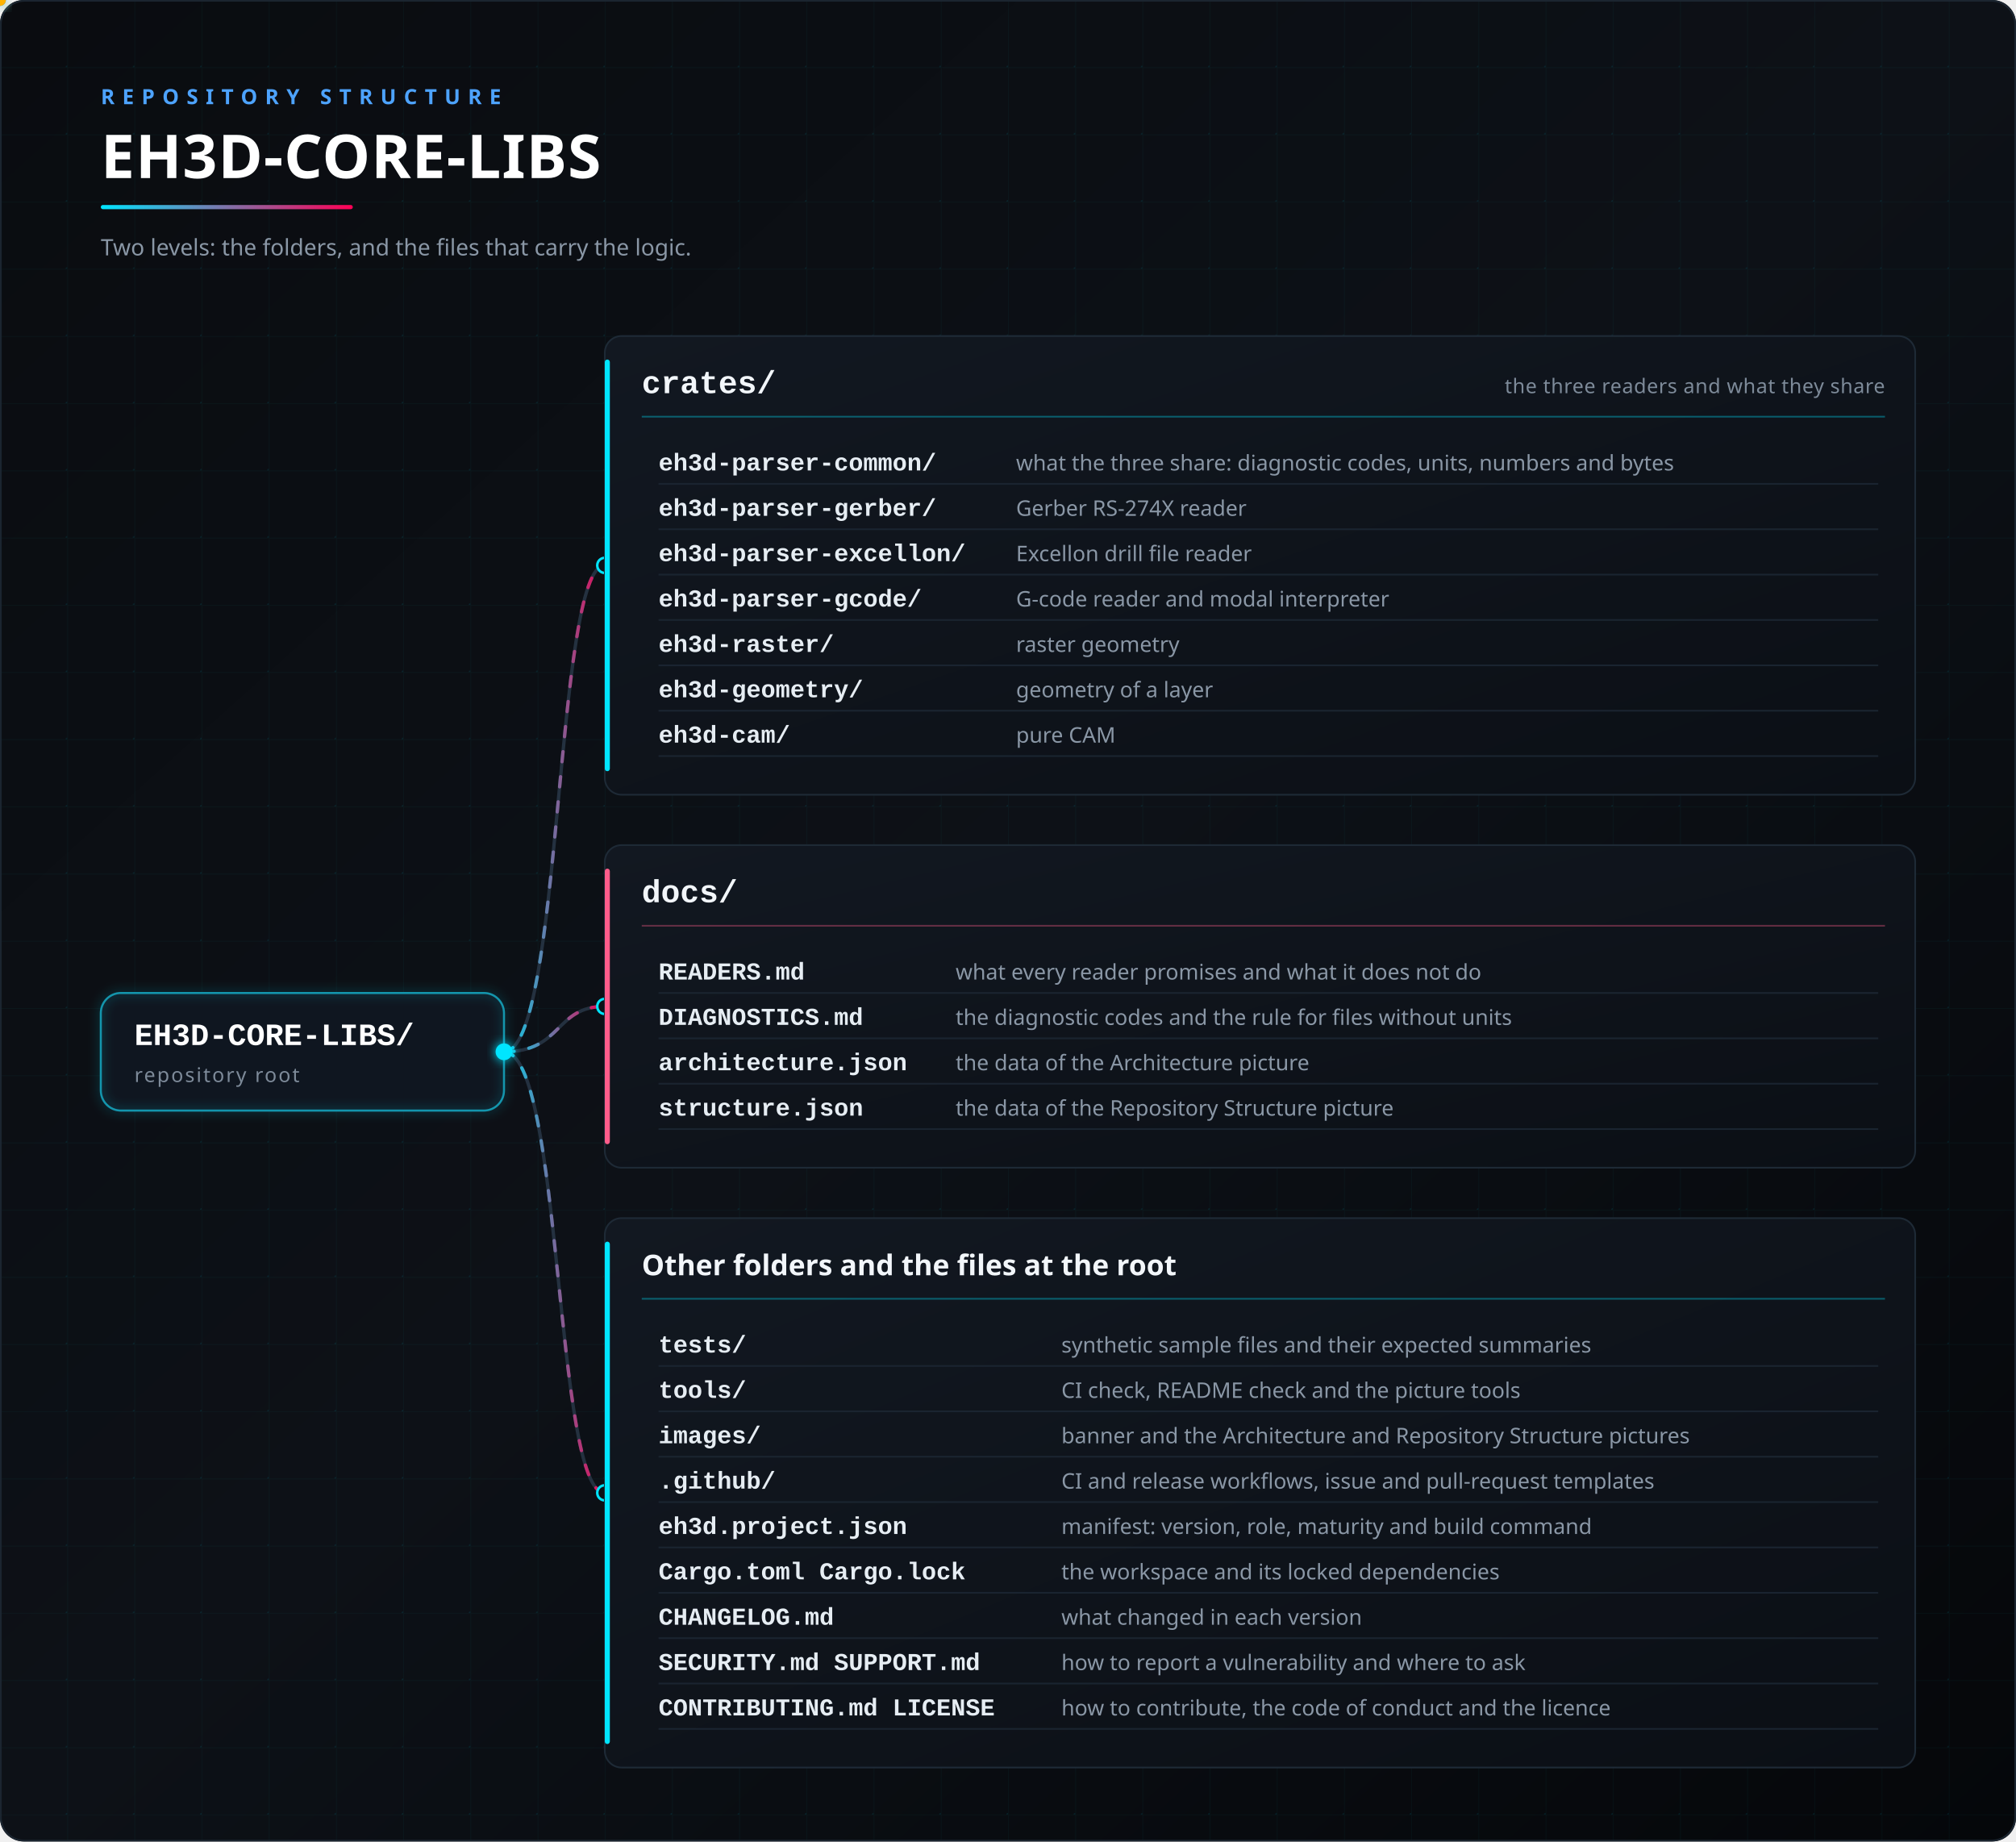
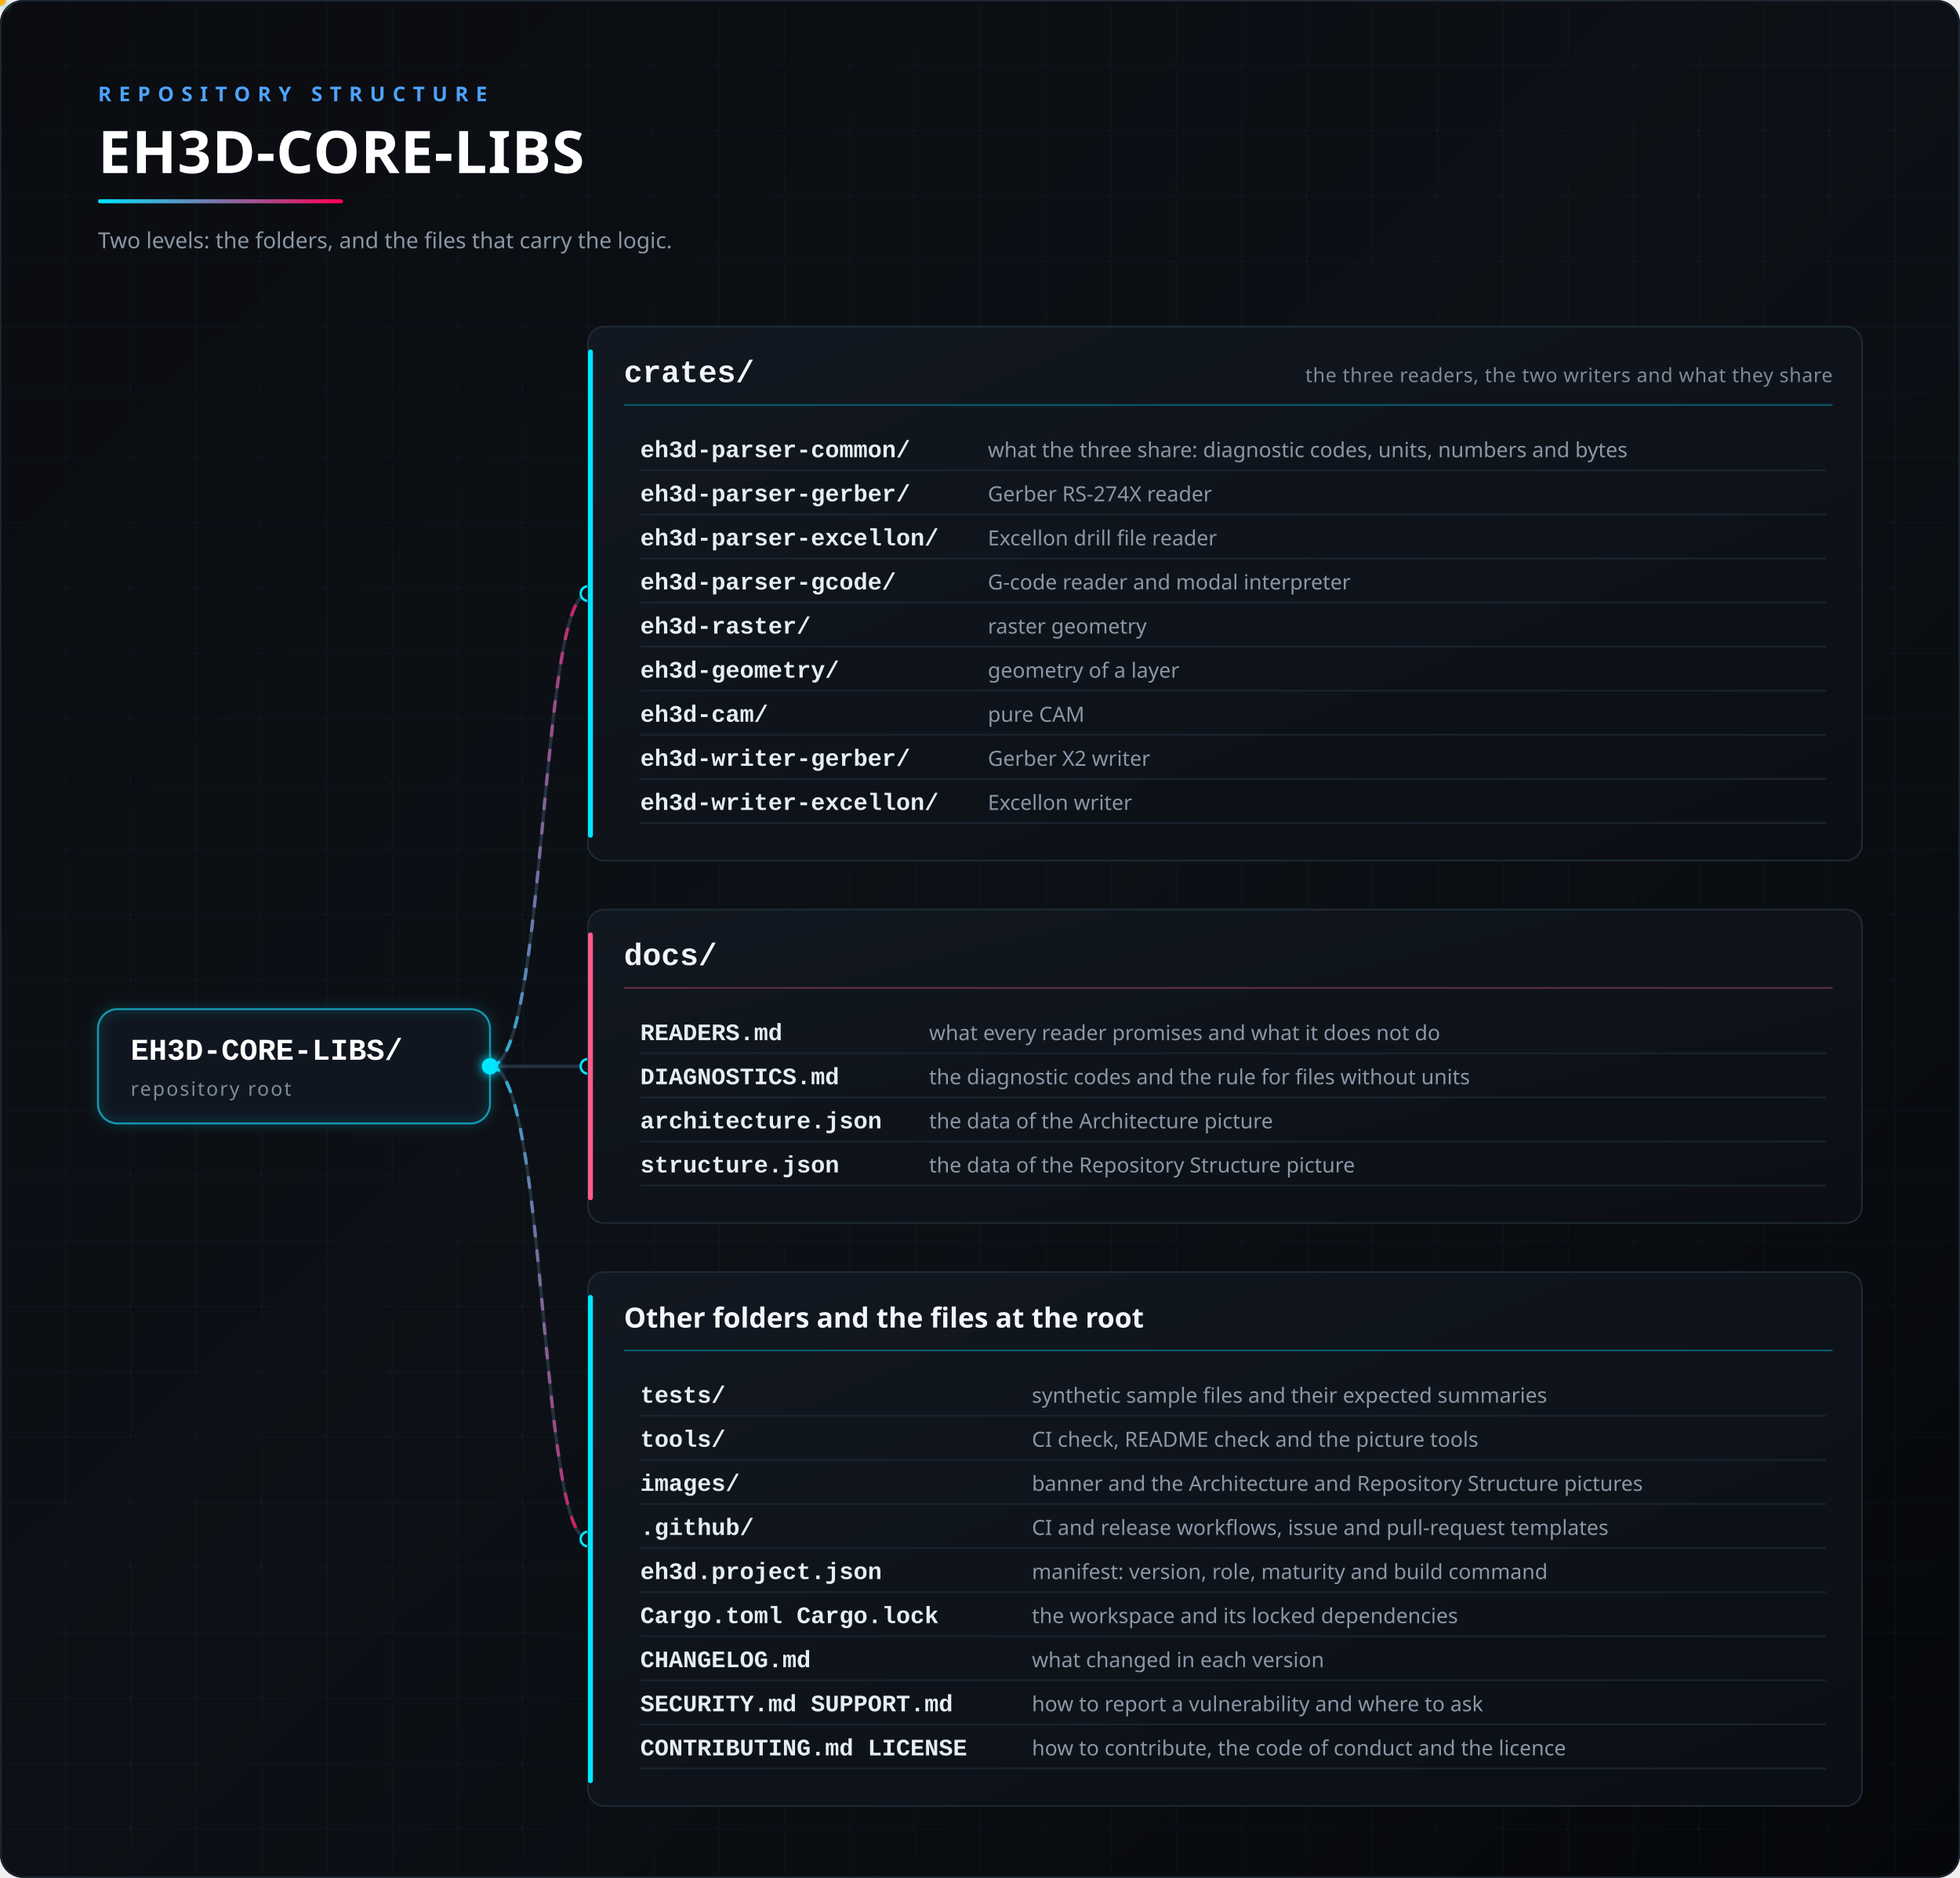
- <svg xmlns="http://www.w3.org/2000/svg" viewBox="0 0 1200 1096" width="100%" role="img" aria-labelledby="t d">
+ <svg xmlns="http://www.w3.org/2000/svg" viewBox="0 0 1200 1150" width="100%" role="img" aria-labelledby="t d">
  <defs>
    <linearGradient id="bg" x1="0" y1="0" x2="1" y2="1">
      <stop offset="0" stop-color="#0A0C10" />
      <stop offset="0.5" stop-color="#0D1117" />
      <stop offset="1" stop-color="#05070A" />
    </linearGradient>
    <linearGradient id="card" x1="0" y1="0" x2="1" y2="1">
      <stop offset="0" stop-color="#121821" />
      <stop offset="1" stop-color="#0B0F15" />
    </linearGradient>
    <linearGradient id="line" x1="0" y1="0" x2="1" y2="0">
      <stop offset="0" stop-color="#00E5FF" />
      <stop offset="1" stop-color="#FF0055" />
    </linearGradient>
    <filter id="glow" x="-50%" y="-50%" width="200%" height="200%">
      <feGaussianBlur stdDeviation="3" result="b" />
      <feMerge>
        <feMergeNode in="b" />
        <feMergeNode in="SourceGraphic" />
      </feMerge>
    </filter>
    <pattern id="grid" width="40" height="40" patternUnits="userSpaceOnUse">
      <path d="M40 0H0V40" fill="none" stroke="#00E5FF" stroke-opacity="0.035" />
      <circle cx="40" cy="40" r="1" fill="#00E5FF" fill-opacity="0.09" />
    </pattern>
  </defs>
-   <rect width="1200" height="1096" rx="14" fill="url(#bg)" />
-   <rect width="1200" height="1096" rx="14" fill="url(#grid)" />
-   <rect x="0.5" y="0.5" width="1199" height="1095" rx="14" fill="none" stroke="#1B2530" />
+   <rect width="1200" height="1150" rx="14" fill="url(#bg)" />
+   <rect width="1200" height="1150" rx="14" fill="url(#grid)" />
+   <rect x="0.5" y="0.5" width="1199" height="1149" rx="14" fill="none" stroke="#1B2530" />
  <text x="60" y="62" font-family="'Segoe UI','Noto Sans','Noto Sans CJK SC','Microsoft YaHei','Yu Gothic','Helvetica Neue',Helvetica,Arial,sans-serif" font-size="12.5" font-weight="600" fill="#4DA3FF" text-anchor="start" letter-spacing="4.5">REPOSITORY STRUCTURE</text>
  <text x="60" y="106" font-family="'Segoe UI','Noto Sans','Noto Sans CJK SC','Microsoft YaHei','Yu Gothic','Helvetica Neue',Helvetica,Arial,sans-serif" font-size="36" font-weight="700" fill="#FFFFFF" text-anchor="start" letter-spacing="0.5">EH3D-CORE-LIBS</text>
  <rect x="60" y="122" width="150" height="2.5" rx="1.25" fill="url(#line)">
    <animate attributeName="width" values="40;150;150" keyTimes="0;0.4;1" dur="3s" repeatCount="indefinite" />
  </rect>
  <text x="60" y="152" font-family="'Segoe UI','Noto Sans','Noto Sans CJK SC','Microsoft YaHei','Yu Gothic','Helvetica Neue',Helvetica,Arial,sans-serif" font-size="13.5" font-weight="400" fill="#8A97A6" text-anchor="start">Two levels: the folders, and the files that carry the logic.</text>
-   <path id="c0" d="M300,626 C335,626 330,336.5 360,336.5" fill="none" stroke="#243140" stroke-width="2" />
-   <path d="M300,626 C335,626 330,336.5 360,336.5" fill="none" stroke="url(#line)" stroke-width="2" stroke-linecap="round" stroke-dasharray="6 9" opacity="0.9">
+   <path id="c0" d="M300,653 C335,653 330,363.5 360,363.5" fill="none" stroke="#243140" stroke-width="2" />
+   <path d="M300,653 C335,653 330,363.5 360,363.5" fill="none" stroke="url(#line)" stroke-width="2" stroke-linecap="round" stroke-dasharray="6 9" opacity="0.9">
    <animate attributeName="stroke-dashoffset" from="0" to="-30" dur="1.6s" repeatCount="indefinite" />
  </path>
-   <circle cx="360" cy="336.5" r="4.5" fill="#0D1117" stroke="#00E5FF" stroke-width="1.5" />
-   <path id="c1" d="M300,626 C335,626 330,599 360,599" fill="none" stroke="#243140" stroke-width="2" />
-   <path d="M300,626 C335,626 330,599 360,599" fill="none" stroke="url(#line)" stroke-width="2" stroke-linecap="round" stroke-dasharray="6 9" opacity="0.9">
+   <circle cx="360" cy="363.5" r="4.5" fill="#0D1117" stroke="#00E5FF" stroke-width="1.5" />
+   <path id="c1" d="M300,653 C335,653 330,653 360,653" fill="none" stroke="#243140" stroke-width="2" />
+   <path d="M300,653 C335,653 330,653 360,653" fill="none" stroke="url(#line)" stroke-width="2" stroke-linecap="round" stroke-dasharray="6 9" opacity="0.9">
    <animate attributeName="stroke-dashoffset" from="0" to="-30" dur="1.6s" repeatCount="indefinite" />
  </path>
-   <circle cx="360" cy="599" r="4.5" fill="#0D1117" stroke="#00E5FF" stroke-width="1.5" />
-   <path id="c2" d="M300,626 C335,626 330,888.5 360,888.5" fill="none" stroke="#243140" stroke-width="2" />
-   <path d="M300,626 C335,626 330,888.5 360,888.5" fill="none" stroke="url(#line)" stroke-width="2" stroke-linecap="round" stroke-dasharray="6 9" opacity="0.9">
+   <circle cx="360" cy="653" r="4.5" fill="#0D1117" stroke="#00E5FF" stroke-width="1.5" />
+   <path id="c2" d="M300,653 C335,653 330,942.5 360,942.5" fill="none" stroke="#243140" stroke-width="2" />
+   <path d="M300,653 C335,653 330,942.5 360,942.5" fill="none" stroke="url(#line)" stroke-width="2" stroke-linecap="round" stroke-dasharray="6 9" opacity="0.9">
    <animate attributeName="stroke-dashoffset" from="0" to="-30" dur="1.6s" repeatCount="indefinite" />
  </path>
-   <circle cx="360" cy="888.5" r="4.5" fill="#0D1117" stroke="#00E5FF" stroke-width="1.5" />
+   <circle cx="360" cy="942.5" r="4.5" fill="#0D1117" stroke="#00E5FF" stroke-width="1.5" />
  <circle r="3.5" fill="#00E5FF" filter="url(#glow)">
    <animateMotion dur="3.4s" repeatCount="indefinite">
      <mpath href="#c0" />
    </animateMotion>
  </circle>
  <circle r="3.5" fill="#4DA3FF" filter="url(#glow)">
    <animateMotion dur="4.2s" repeatCount="indefinite">
      <mpath href="#c1" />
    </animateMotion>
  </circle>
  <circle r="3.5" fill="#FFB300" filter="url(#glow)">
    <animateMotion dur="5.0s" repeatCount="indefinite">
      <mpath href="#c2" />
    </animateMotion>
  </circle>
-   <rect x="60" y="591" width="240" height="70" rx="12" fill="#0F1620" stroke="#2A3A4C" stroke-width="1.2" />
-   <rect x="60" y="591" width="240" height="70" rx="12" fill="none" stroke="#00E5FF" stroke-opacity="0.5" stroke-width="1.2" filter="url(#glow)">
+   <rect x="60" y="618" width="240" height="70" rx="12" fill="#0F1620" stroke="#2A3A4C" stroke-width="1.2" />
+   <rect x="60" y="618" width="240" height="70" rx="12" fill="none" stroke="#00E5FF" stroke-opacity="0.5" stroke-width="1.2" filter="url(#glow)">
    <animate attributeName="stroke-opacity" values="0.15;0.6;0.15" dur="3.6s" repeatCount="indefinite" />
  </rect>
-   <text x="80" y="622" font-family="'JetBrains Mono','Cascadia Code','SFMono-Regular',Consolas,'Liberation Mono',monospace" font-size="18.5" font-weight="700" fill="#FFFFFF" text-anchor="start">EH3D-CORE-LIBS/</text>
-   <text x="80" y="644" font-family="'Segoe UI','Noto Sans','Noto Sans CJK SC','Microsoft YaHei','Yu Gothic','Helvetica Neue',Helvetica,Arial,sans-serif" font-size="12" font-weight="400" fill="#7D8A99" text-anchor="start" letter-spacing="1">repository root</text>
-   <circle cx="300" cy="626" r="5" fill="#00E5FF" filter="url(#glow)" />
-   <rect x="360" y="200" width="780" height="273" rx="10" fill="url(#card)" stroke="#1E2A36" stroke-width="1" />
-   <rect x="360" y="214" width="3" height="245" rx="1.5" fill="#00E5FF">
+   <text x="80" y="649" font-family="'JetBrains Mono','Cascadia Code','SFMono-Regular',Consolas,'Liberation Mono',monospace" font-size="18.5" font-weight="700" fill="#FFFFFF" text-anchor="start">EH3D-CORE-LIBS/</text>
+   <text x="80" y="671" font-family="'Segoe UI','Noto Sans','Noto Sans CJK SC','Microsoft YaHei','Yu Gothic','Helvetica Neue',Helvetica,Arial,sans-serif" font-size="12" font-weight="400" fill="#7D8A99" text-anchor="start" letter-spacing="1">repository root</text>
+   <circle cx="300" cy="653" r="5" fill="#00E5FF" filter="url(#glow)" />
+   <rect x="360" y="200" width="780" height="327" rx="10" fill="url(#card)" stroke="#1E2A36" stroke-width="1" />
+   <rect x="360" y="214" width="3" height="299" rx="1.5" fill="#00E5FF">
    <animate attributeName="opacity" values="0.55;1;0.55" dur="4s" begin="0s" repeatCount="indefinite" />
  </rect>
  <text x="382" y="234" font-family="'JetBrains Mono','Cascadia Code','SFMono-Regular',Consolas,'Liberation Mono',monospace" font-size="19" font-weight="700" fill="#F2F6FA" text-anchor="start">crates/</text>
-   <text x="1122" y="234" font-family="'Segoe UI','Noto Sans','Noto Sans CJK SC','Microsoft YaHei','Yu Gothic','Helvetica Neue',Helvetica,Arial,sans-serif" font-size="12" font-weight="400" fill="#7D8A99" text-anchor="end" letter-spacing="0.3">the three readers and what they share</text>
+   <text x="1122" y="234" font-family="'Segoe UI','Noto Sans','Noto Sans CJK SC','Microsoft YaHei','Yu Gothic','Helvetica Neue',Helvetica,Arial,sans-serif" font-size="12" font-weight="400" fill="#7D8A99" text-anchor="end" letter-spacing="0.3">the three readers, the two writers and what they share</text>
  <line x1="382" y1="248" x2="1122" y2="248" stroke="#00E5FF" stroke-opacity="0.35" stroke-width="1" />
  <text x="392" y="280" font-family="'JetBrains Mono','Cascadia Code','SFMono-Regular',Consolas,'Liberation Mono',monospace" font-size="14.5" font-weight="600" fill="#E6EDF3" text-anchor="start">eh3d-parser-common/</text>
  <text x="604.79" y="280" font-family="'Segoe UI','Noto Sans','Noto Sans CJK SC','Microsoft YaHei','Yu Gothic','Helvetica Neue',Helvetica,Arial,sans-serif" font-size="12.8" font-weight="400" fill="#8A97A6" text-anchor="start">what the three share: diagnostic codes, units, numbers and bytes</text>
  <line x1="392" y1="288" x2="1118" y2="288" stroke="#1A2430" stroke-width="1" />
  <text x="392" y="307" font-family="'JetBrains Mono','Cascadia Code','SFMono-Regular',Consolas,'Liberation Mono',monospace" font-size="14.5" font-weight="600" fill="#E6EDF3" text-anchor="start">eh3d-parser-gerber/</text>
  <text x="604.79" y="307" font-family="'Segoe UI','Noto Sans','Noto Sans CJK SC','Microsoft YaHei','Yu Gothic','Helvetica Neue',Helvetica,Arial,sans-serif" font-size="12.8" font-weight="400" fill="#8A97A6" text-anchor="start">Gerber RS-274X reader</text>
  <line x1="392" y1="315" x2="1118" y2="315" stroke="#1A2430" stroke-width="1" />
  <text x="392" y="334" font-family="'JetBrains Mono','Cascadia Code','SFMono-Regular',Consolas,'Liberation Mono',monospace" font-size="14.5" font-weight="600" fill="#E6EDF3" text-anchor="start">eh3d-parser-excellon/</text>
  <text x="604.79" y="334" font-family="'Segoe UI','Noto Sans','Noto Sans CJK SC','Microsoft YaHei','Yu Gothic','Helvetica Neue',Helvetica,Arial,sans-serif" font-size="12.8" font-weight="400" fill="#8A97A6" text-anchor="start">Excellon drill file reader</text>
  <line x1="392" y1="342" x2="1118" y2="342" stroke="#1A2430" stroke-width="1" />
  <text x="392" y="361" font-family="'JetBrains Mono','Cascadia Code','SFMono-Regular',Consolas,'Liberation Mono',monospace" font-size="14.5" font-weight="600" fill="#E6EDF3" text-anchor="start">eh3d-parser-gcode/</text>
  <text x="604.79" y="361" font-family="'Segoe UI','Noto Sans','Noto Sans CJK SC','Microsoft YaHei','Yu Gothic','Helvetica Neue',Helvetica,Arial,sans-serif" font-size="12.8" font-weight="400" fill="#8A97A6" text-anchor="start">G-code reader and modal interpreter</text>
  <line x1="392" y1="369" x2="1118" y2="369" stroke="#1A2430" stroke-width="1" />
  <text x="392" y="388" font-family="'JetBrains Mono','Cascadia Code','SFMono-Regular',Consolas,'Liberation Mono',monospace" font-size="14.5" font-weight="600" fill="#E6EDF3" text-anchor="start">eh3d-raster/</text>
  <text x="604.79" y="388" font-family="'Segoe UI','Noto Sans','Noto Sans CJK SC','Microsoft YaHei','Yu Gothic','Helvetica Neue',Helvetica,Arial,sans-serif" font-size="12.8" font-weight="400" fill="#8A97A6" text-anchor="start">raster geometry</text>
  <line x1="392" y1="396" x2="1118" y2="396" stroke="#1A2430" stroke-width="1" />
  <text x="392" y="415" font-family="'JetBrains Mono','Cascadia Code','SFMono-Regular',Consolas,'Liberation Mono',monospace" font-size="14.5" font-weight="600" fill="#E6EDF3" text-anchor="start">eh3d-geometry/</text>
  <text x="604.79" y="415" font-family="'Segoe UI','Noto Sans','Noto Sans CJK SC','Microsoft YaHei','Yu Gothic','Helvetica Neue',Helvetica,Arial,sans-serif" font-size="12.8" font-weight="400" fill="#8A97A6" text-anchor="start">geometry of a layer</text>
  <line x1="392" y1="423" x2="1118" y2="423" stroke="#1A2430" stroke-width="1" />
  <text x="392" y="442" font-family="'JetBrains Mono','Cascadia Code','SFMono-Regular',Consolas,'Liberation Mono',monospace" font-size="14.5" font-weight="600" fill="#E6EDF3" text-anchor="start">eh3d-cam/</text>
  <text x="604.79" y="442" font-family="'Segoe UI','Noto Sans','Noto Sans CJK SC','Microsoft YaHei','Yu Gothic','Helvetica Neue',Helvetica,Arial,sans-serif" font-size="12.8" font-weight="400" fill="#8A97A6" text-anchor="start">pure CAM</text>
  <line x1="392" y1="450" x2="1118" y2="450" stroke="#1A2430" stroke-width="1" />
-   <rect x="360" y="503" width="780" height="192" rx="10" fill="url(#card)" stroke="#1E2A36" stroke-width="1" />
-   <rect x="360" y="517" width="3" height="164" rx="1.5" fill="#FF5C8A">
+   <text x="392" y="469" font-family="'JetBrains Mono','Cascadia Code','SFMono-Regular',Consolas,'Liberation Mono',monospace" font-size="14.5" font-weight="600" fill="#E6EDF3" text-anchor="start">eh3d-writer-gerber/</text>
+   <text x="604.79" y="469" font-family="'Segoe UI','Noto Sans','Noto Sans CJK SC','Microsoft YaHei','Yu Gothic','Helvetica Neue',Helvetica,Arial,sans-serif" font-size="12.8" font-weight="400" fill="#8A97A6" text-anchor="start">Gerber X2 writer</text>
+   <line x1="392" y1="477" x2="1118" y2="477" stroke="#1A2430" stroke-width="1" />
+   <text x="392" y="496" font-family="'JetBrains Mono','Cascadia Code','SFMono-Regular',Consolas,'Liberation Mono',monospace" font-size="14.5" font-weight="600" fill="#E6EDF3" text-anchor="start">eh3d-writer-excellon/</text>
+   <text x="604.79" y="496" font-family="'Segoe UI','Noto Sans','Noto Sans CJK SC','Microsoft YaHei','Yu Gothic','Helvetica Neue',Helvetica,Arial,sans-serif" font-size="12.8" font-weight="400" fill="#8A97A6" text-anchor="start">Excellon writer</text>
+   <line x1="392" y1="504" x2="1118" y2="504" stroke="#1A2430" stroke-width="1" />
+   <rect x="360" y="557" width="780" height="192" rx="10" fill="url(#card)" stroke="#1E2A36" stroke-width="1" />
+   <rect x="360" y="571" width="3" height="164" rx="1.5" fill="#FF5C8A">
    <animate attributeName="opacity" values="0.55;1;0.55" dur="4s" begin="0.6s" repeatCount="indefinite" />
  </rect>
-   <text x="382" y="537" font-family="'JetBrains Mono','Cascadia Code','SFMono-Regular',Consolas,'Liberation Mono',monospace" font-size="19" font-weight="700" fill="#F2F6FA" text-anchor="start">docs/</text>
-   <line x1="382" y1="551" x2="1122" y2="551" stroke="#FF5C8A" stroke-opacity="0.35" stroke-width="1" />
-   <text x="392" y="583" font-family="'JetBrains Mono','Cascadia Code','SFMono-Regular',Consolas,'Liberation Mono',monospace" font-size="14.5" font-weight="600" fill="#E6EDF3" text-anchor="start">READERS.md</text>
-   <text x="568.83" y="583" font-family="'Segoe UI','Noto Sans','Noto Sans CJK SC','Microsoft YaHei','Yu Gothic','Helvetica Neue',Helvetica,Arial,sans-serif" font-size="12.8" font-weight="400" fill="#8A97A6" text-anchor="start">what every reader promises and what it does not do</text>
-   <line x1="392" y1="591" x2="1118" y2="591" stroke="#1A2430" stroke-width="1" />
-   <text x="392" y="610" font-family="'JetBrains Mono','Cascadia Code','SFMono-Regular',Consolas,'Liberation Mono',monospace" font-size="14.5" font-weight="600" fill="#E6EDF3" text-anchor="start">DIAGNOSTICS.md</text>
-   <text x="568.83" y="610" font-family="'Segoe UI','Noto Sans','Noto Sans CJK SC','Microsoft YaHei','Yu Gothic','Helvetica Neue',Helvetica,Arial,sans-serif" font-size="12.8" font-weight="400" fill="#8A97A6" text-anchor="start">the diagnostic codes and the rule for files without units</text>
-   <line x1="392" y1="618" x2="1118" y2="618" stroke="#1A2430" stroke-width="1" />
-   <text x="392" y="637" font-family="'JetBrains Mono','Cascadia Code','SFMono-Regular',Consolas,'Liberation Mono',monospace" font-size="14.5" font-weight="600" fill="#E6EDF3" text-anchor="start">architecture.json</text>
-   <text x="568.83" y="637" font-family="'Segoe UI','Noto Sans','Noto Sans CJK SC','Microsoft YaHei','Yu Gothic','Helvetica Neue',Helvetica,Arial,sans-serif" font-size="12.8" font-weight="400" fill="#8A97A6" text-anchor="start">the data of the Architecture picture</text>
+   <text x="382" y="591" font-family="'JetBrains Mono','Cascadia Code','SFMono-Regular',Consolas,'Liberation Mono',monospace" font-size="19" font-weight="700" fill="#F2F6FA" text-anchor="start">docs/</text>
+   <line x1="382" y1="605" x2="1122" y2="605" stroke="#FF5C8A" stroke-opacity="0.35" stroke-width="1" />
+   <text x="392" y="637" font-family="'JetBrains Mono','Cascadia Code','SFMono-Regular',Consolas,'Liberation Mono',monospace" font-size="14.5" font-weight="600" fill="#E6EDF3" text-anchor="start">READERS.md</text>
+   <text x="568.83" y="637" font-family="'Segoe UI','Noto Sans','Noto Sans CJK SC','Microsoft YaHei','Yu Gothic','Helvetica Neue',Helvetica,Arial,sans-serif" font-size="12.8" font-weight="400" fill="#8A97A6" text-anchor="start">what every reader promises and what it does not do</text>
  <line x1="392" y1="645" x2="1118" y2="645" stroke="#1A2430" stroke-width="1" />
-   <text x="392" y="664" font-family="'JetBrains Mono','Cascadia Code','SFMono-Regular',Consolas,'Liberation Mono',monospace" font-size="14.5" font-weight="600" fill="#E6EDF3" text-anchor="start">structure.json</text>
-   <text x="568.83" y="664" font-family="'Segoe UI','Noto Sans','Noto Sans CJK SC','Microsoft YaHei','Yu Gothic','Helvetica Neue',Helvetica,Arial,sans-serif" font-size="12.8" font-weight="400" fill="#8A97A6" text-anchor="start">the data of the Repository Structure picture</text>
+   <text x="392" y="664" font-family="'JetBrains Mono','Cascadia Code','SFMono-Regular',Consolas,'Liberation Mono',monospace" font-size="14.5" font-weight="600" fill="#E6EDF3" text-anchor="start">DIAGNOSTICS.md</text>
+   <text x="568.83" y="664" font-family="'Segoe UI','Noto Sans','Noto Sans CJK SC','Microsoft YaHei','Yu Gothic','Helvetica Neue',Helvetica,Arial,sans-serif" font-size="12.8" font-weight="400" fill="#8A97A6" text-anchor="start">the diagnostic codes and the rule for files without units</text>
  <line x1="392" y1="672" x2="1118" y2="672" stroke="#1A2430" stroke-width="1" />
-   <rect x="360" y="725" width="780" height="327" rx="10" fill="url(#card)" stroke="#1E2A36" stroke-width="1" />
-   <rect x="360" y="739" width="3" height="299" rx="1.5" fill="#00E5FF">
+   <text x="392" y="691" font-family="'JetBrains Mono','Cascadia Code','SFMono-Regular',Consolas,'Liberation Mono',monospace" font-size="14.5" font-weight="600" fill="#E6EDF3" text-anchor="start">architecture.json</text>
+   <text x="568.83" y="691" font-family="'Segoe UI','Noto Sans','Noto Sans CJK SC','Microsoft YaHei','Yu Gothic','Helvetica Neue',Helvetica,Arial,sans-serif" font-size="12.8" font-weight="400" fill="#8A97A6" text-anchor="start">the data of the Architecture picture</text>
+   <line x1="392" y1="699" x2="1118" y2="699" stroke="#1A2430" stroke-width="1" />
+   <text x="392" y="718" font-family="'JetBrains Mono','Cascadia Code','SFMono-Regular',Consolas,'Liberation Mono',monospace" font-size="14.5" font-weight="600" fill="#E6EDF3" text-anchor="start">structure.json</text>
+   <text x="568.83" y="718" font-family="'Segoe UI','Noto Sans','Noto Sans CJK SC','Microsoft YaHei','Yu Gothic','Helvetica Neue',Helvetica,Arial,sans-serif" font-size="12.8" font-weight="400" fill="#8A97A6" text-anchor="start">the data of the Repository Structure picture</text>
+   <line x1="392" y1="726" x2="1118" y2="726" stroke="#1A2430" stroke-width="1" />
+   <rect x="360" y="779" width="780" height="327" rx="10" fill="url(#card)" stroke="#1E2A36" stroke-width="1" />
+   <rect x="360" y="793" width="3" height="299" rx="1.5" fill="#00E5FF">
    <animate attributeName="opacity" values="0.55;1;0.55" dur="4s" begin="1.2s" repeatCount="indefinite" />
  </rect>
-   <text x="382" y="759" font-family="'Segoe UI','Noto Sans','Noto Sans CJK SC','Microsoft YaHei','Yu Gothic','Helvetica Neue',Helvetica,Arial,sans-serif" font-size="17" font-weight="700" fill="#F2F6FA" text-anchor="start">Other folders and the files at the root</text>
-   <line x1="382" y1="773" x2="1122" y2="773" stroke="#00E5FF" stroke-opacity="0.35" stroke-width="1" />
-   <text x="392" y="805" font-family="'JetBrains Mono','Cascadia Code','SFMono-Regular',Consolas,'Liberation Mono',monospace" font-size="14.5" font-weight="600" fill="#E6EDF3" text-anchor="start">tests/</text>
-   <text x="631.76" y="805" font-family="'Segoe UI','Noto Sans','Noto Sans CJK SC','Microsoft YaHei','Yu Gothic','Helvetica Neue',Helvetica,Arial,sans-serif" font-size="12.8" font-weight="400" fill="#8A97A6" text-anchor="start">synthetic sample files and their expected summaries</text>
-   <line x1="392" y1="813" x2="1118" y2="813" stroke="#1A2430" stroke-width="1" />
-   <text x="392" y="832" font-family="'JetBrains Mono','Cascadia Code','SFMono-Regular',Consolas,'Liberation Mono',monospace" font-size="14.5" font-weight="600" fill="#E6EDF3" text-anchor="start">tools/</text>
-   <text x="631.76" y="832" font-family="'Segoe UI','Noto Sans','Noto Sans CJK SC','Microsoft YaHei','Yu Gothic','Helvetica Neue',Helvetica,Arial,sans-serif" font-size="12.8" font-weight="400" fill="#8A97A6" text-anchor="start">CI check, README check and the picture tools</text>
-   <line x1="392" y1="840" x2="1118" y2="840" stroke="#1A2430" stroke-width="1" />
-   <text x="392" y="859" font-family="'JetBrains Mono','Cascadia Code','SFMono-Regular',Consolas,'Liberation Mono',monospace" font-size="14.5" font-weight="600" fill="#E6EDF3" text-anchor="start">images/</text>
-   <text x="631.76" y="859" font-family="'Segoe UI','Noto Sans','Noto Sans CJK SC','Microsoft YaHei','Yu Gothic','Helvetica Neue',Helvetica,Arial,sans-serif" font-size="12.8" font-weight="400" fill="#8A97A6" text-anchor="start">banner and the Architecture and Repository Structure pictures</text>
+   <text x="382" y="813" font-family="'Segoe UI','Noto Sans','Noto Sans CJK SC','Microsoft YaHei','Yu Gothic','Helvetica Neue',Helvetica,Arial,sans-serif" font-size="17" font-weight="700" fill="#F2F6FA" text-anchor="start">Other folders and the files at the root</text>
+   <line x1="382" y1="827" x2="1122" y2="827" stroke="#00E5FF" stroke-opacity="0.35" stroke-width="1" />
+   <text x="392" y="859" font-family="'JetBrains Mono','Cascadia Code','SFMono-Regular',Consolas,'Liberation Mono',monospace" font-size="14.5" font-weight="600" fill="#E6EDF3" text-anchor="start">tests/</text>
+   <text x="631.76" y="859" font-family="'Segoe UI','Noto Sans','Noto Sans CJK SC','Microsoft YaHei','Yu Gothic','Helvetica Neue',Helvetica,Arial,sans-serif" font-size="12.8" font-weight="400" fill="#8A97A6" text-anchor="start">synthetic sample files and their expected summaries</text>
  <line x1="392" y1="867" x2="1118" y2="867" stroke="#1A2430" stroke-width="1" />
-   <text x="392" y="886" font-family="'JetBrains Mono','Cascadia Code','SFMono-Regular',Consolas,'Liberation Mono',monospace" font-size="14.5" font-weight="600" fill="#E6EDF3" text-anchor="start">.github/</text>
-   <text x="631.76" y="886" font-family="'Segoe UI','Noto Sans','Noto Sans CJK SC','Microsoft YaHei','Yu Gothic','Helvetica Neue',Helvetica,Arial,sans-serif" font-size="12.8" font-weight="400" fill="#8A97A6" text-anchor="start">CI and release workflows, issue and pull-request templates</text>
+   <text x="392" y="886" font-family="'JetBrains Mono','Cascadia Code','SFMono-Regular',Consolas,'Liberation Mono',monospace" font-size="14.5" font-weight="600" fill="#E6EDF3" text-anchor="start">tools/</text>
+   <text x="631.76" y="886" font-family="'Segoe UI','Noto Sans','Noto Sans CJK SC','Microsoft YaHei','Yu Gothic','Helvetica Neue',Helvetica,Arial,sans-serif" font-size="12.8" font-weight="400" fill="#8A97A6" text-anchor="start">CI check, README check and the picture tools</text>
  <line x1="392" y1="894" x2="1118" y2="894" stroke="#1A2430" stroke-width="1" />
-   <text x="392" y="913" font-family="'JetBrains Mono','Cascadia Code','SFMono-Regular',Consolas,'Liberation Mono',monospace" font-size="14.5" font-weight="600" fill="#E6EDF3" text-anchor="start">eh3d.project.json</text>
-   <text x="631.76" y="913" font-family="'Segoe UI','Noto Sans','Noto Sans CJK SC','Microsoft YaHei','Yu Gothic','Helvetica Neue',Helvetica,Arial,sans-serif" font-size="12.8" font-weight="400" fill="#8A97A6" text-anchor="start">manifest: version, role, maturity and build command</text>
+   <text x="392" y="913" font-family="'JetBrains Mono','Cascadia Code','SFMono-Regular',Consolas,'Liberation Mono',monospace" font-size="14.5" font-weight="600" fill="#E6EDF3" text-anchor="start">images/</text>
+   <text x="631.76" y="913" font-family="'Segoe UI','Noto Sans','Noto Sans CJK SC','Microsoft YaHei','Yu Gothic','Helvetica Neue',Helvetica,Arial,sans-serif" font-size="12.8" font-weight="400" fill="#8A97A6" text-anchor="start">banner and the Architecture and Repository Structure pictures</text>
  <line x1="392" y1="921" x2="1118" y2="921" stroke="#1A2430" stroke-width="1" />
-   <text x="392" y="940" font-family="'JetBrains Mono','Cascadia Code','SFMono-Regular',Consolas,'Liberation Mono',monospace" font-size="14.5" font-weight="600" fill="#E6EDF3" text-anchor="start">Cargo.toml  Cargo.lock</text>
-   <text x="631.76" y="940" font-family="'Segoe UI','Noto Sans','Noto Sans CJK SC','Microsoft YaHei','Yu Gothic','Helvetica Neue',Helvetica,Arial,sans-serif" font-size="12.8" font-weight="400" fill="#8A97A6" text-anchor="start">the workspace and its locked dependencies</text>
+   <text x="392" y="940" font-family="'JetBrains Mono','Cascadia Code','SFMono-Regular',Consolas,'Liberation Mono',monospace" font-size="14.5" font-weight="600" fill="#E6EDF3" text-anchor="start">.github/</text>
+   <text x="631.76" y="940" font-family="'Segoe UI','Noto Sans','Noto Sans CJK SC','Microsoft YaHei','Yu Gothic','Helvetica Neue',Helvetica,Arial,sans-serif" font-size="12.8" font-weight="400" fill="#8A97A6" text-anchor="start">CI and release workflows, issue and pull-request templates</text>
  <line x1="392" y1="948" x2="1118" y2="948" stroke="#1A2430" stroke-width="1" />
-   <text x="392" y="967" font-family="'JetBrains Mono','Cascadia Code','SFMono-Regular',Consolas,'Liberation Mono',monospace" font-size="14.5" font-weight="600" fill="#E6EDF3" text-anchor="start">CHANGELOG.md</text>
-   <text x="631.76" y="967" font-family="'Segoe UI','Noto Sans','Noto Sans CJK SC','Microsoft YaHei','Yu Gothic','Helvetica Neue',Helvetica,Arial,sans-serif" font-size="12.8" font-weight="400" fill="#8A97A6" text-anchor="start">what changed in each version</text>
+   <text x="392" y="967" font-family="'JetBrains Mono','Cascadia Code','SFMono-Regular',Consolas,'Liberation Mono',monospace" font-size="14.5" font-weight="600" fill="#E6EDF3" text-anchor="start">eh3d.project.json</text>
+   <text x="631.76" y="967" font-family="'Segoe UI','Noto Sans','Noto Sans CJK SC','Microsoft YaHei','Yu Gothic','Helvetica Neue',Helvetica,Arial,sans-serif" font-size="12.8" font-weight="400" fill="#8A97A6" text-anchor="start">manifest: version, role, maturity and build command</text>
  <line x1="392" y1="975" x2="1118" y2="975" stroke="#1A2430" stroke-width="1" />
-   <text x="392" y="994" font-family="'JetBrains Mono','Cascadia Code','SFMono-Regular',Consolas,'Liberation Mono',monospace" font-size="14.5" font-weight="600" fill="#E6EDF3" text-anchor="start">SECURITY.md  SUPPORT.md</text>
-   <text x="631.76" y="994" font-family="'Segoe UI','Noto Sans','Noto Sans CJK SC','Microsoft YaHei','Yu Gothic','Helvetica Neue',Helvetica,Arial,sans-serif" font-size="12.8" font-weight="400" fill="#8A97A6" text-anchor="start">how to report a vulnerability and where to ask</text>
+   <text x="392" y="994" font-family="'JetBrains Mono','Cascadia Code','SFMono-Regular',Consolas,'Liberation Mono',monospace" font-size="14.5" font-weight="600" fill="#E6EDF3" text-anchor="start">Cargo.toml  Cargo.lock</text>
+   <text x="631.76" y="994" font-family="'Segoe UI','Noto Sans','Noto Sans CJK SC','Microsoft YaHei','Yu Gothic','Helvetica Neue',Helvetica,Arial,sans-serif" font-size="12.8" font-weight="400" fill="#8A97A6" text-anchor="start">the workspace and its locked dependencies</text>
  <line x1="392" y1="1002" x2="1118" y2="1002" stroke="#1A2430" stroke-width="1" />
-   <text x="392" y="1021" font-family="'JetBrains Mono','Cascadia Code','SFMono-Regular',Consolas,'Liberation Mono',monospace" font-size="14.5" font-weight="600" fill="#E6EDF3" text-anchor="start">CONTRIBUTING.md  LICENSE</text>
-   <text x="631.76" y="1021" font-family="'Segoe UI','Noto Sans','Noto Sans CJK SC','Microsoft YaHei','Yu Gothic','Helvetica Neue',Helvetica,Arial,sans-serif" font-size="12.8" font-weight="400" fill="#8A97A6" text-anchor="start">how to contribute, the code of conduct and the licence</text>
+   <text x="392" y="1021" font-family="'JetBrains Mono','Cascadia Code','SFMono-Regular',Consolas,'Liberation Mono',monospace" font-size="14.5" font-weight="600" fill="#E6EDF3" text-anchor="start">CHANGELOG.md</text>
+   <text x="631.76" y="1021" font-family="'Segoe UI','Noto Sans','Noto Sans CJK SC','Microsoft YaHei','Yu Gothic','Helvetica Neue',Helvetica,Arial,sans-serif" font-size="12.8" font-weight="400" fill="#8A97A6" text-anchor="start">what changed in each version</text>
  <line x1="392" y1="1029" x2="1118" y2="1029" stroke="#1A2430" stroke-width="1" />
+   <text x="392" y="1048" font-family="'JetBrains Mono','Cascadia Code','SFMono-Regular',Consolas,'Liberation Mono',monospace" font-size="14.5" font-weight="600" fill="#E6EDF3" text-anchor="start">SECURITY.md  SUPPORT.md</text>
+   <text x="631.76" y="1048" font-family="'Segoe UI','Noto Sans','Noto Sans CJK SC','Microsoft YaHei','Yu Gothic','Helvetica Neue',Helvetica,Arial,sans-serif" font-size="12.8" font-weight="400" fill="#8A97A6" text-anchor="start">how to report a vulnerability and where to ask</text>
+   <line x1="392" y1="1056" x2="1118" y2="1056" stroke="#1A2430" stroke-width="1" />
+   <text x="392" y="1075" font-family="'JetBrains Mono','Cascadia Code','SFMono-Regular',Consolas,'Liberation Mono',monospace" font-size="14.5" font-weight="600" fill="#E6EDF3" text-anchor="start">CONTRIBUTING.md  LICENSE</text>
+   <text x="631.76" y="1075" font-family="'Segoe UI','Noto Sans','Noto Sans CJK SC','Microsoft YaHei','Yu Gothic','Helvetica Neue',Helvetica,Arial,sans-serif" font-size="12.8" font-weight="400" fill="#8A97A6" text-anchor="start">how to contribute, the code of conduct and the licence</text>
+   <line x1="392" y1="1083" x2="1118" y2="1083" stroke="#1A2430" stroke-width="1" />
</svg>
